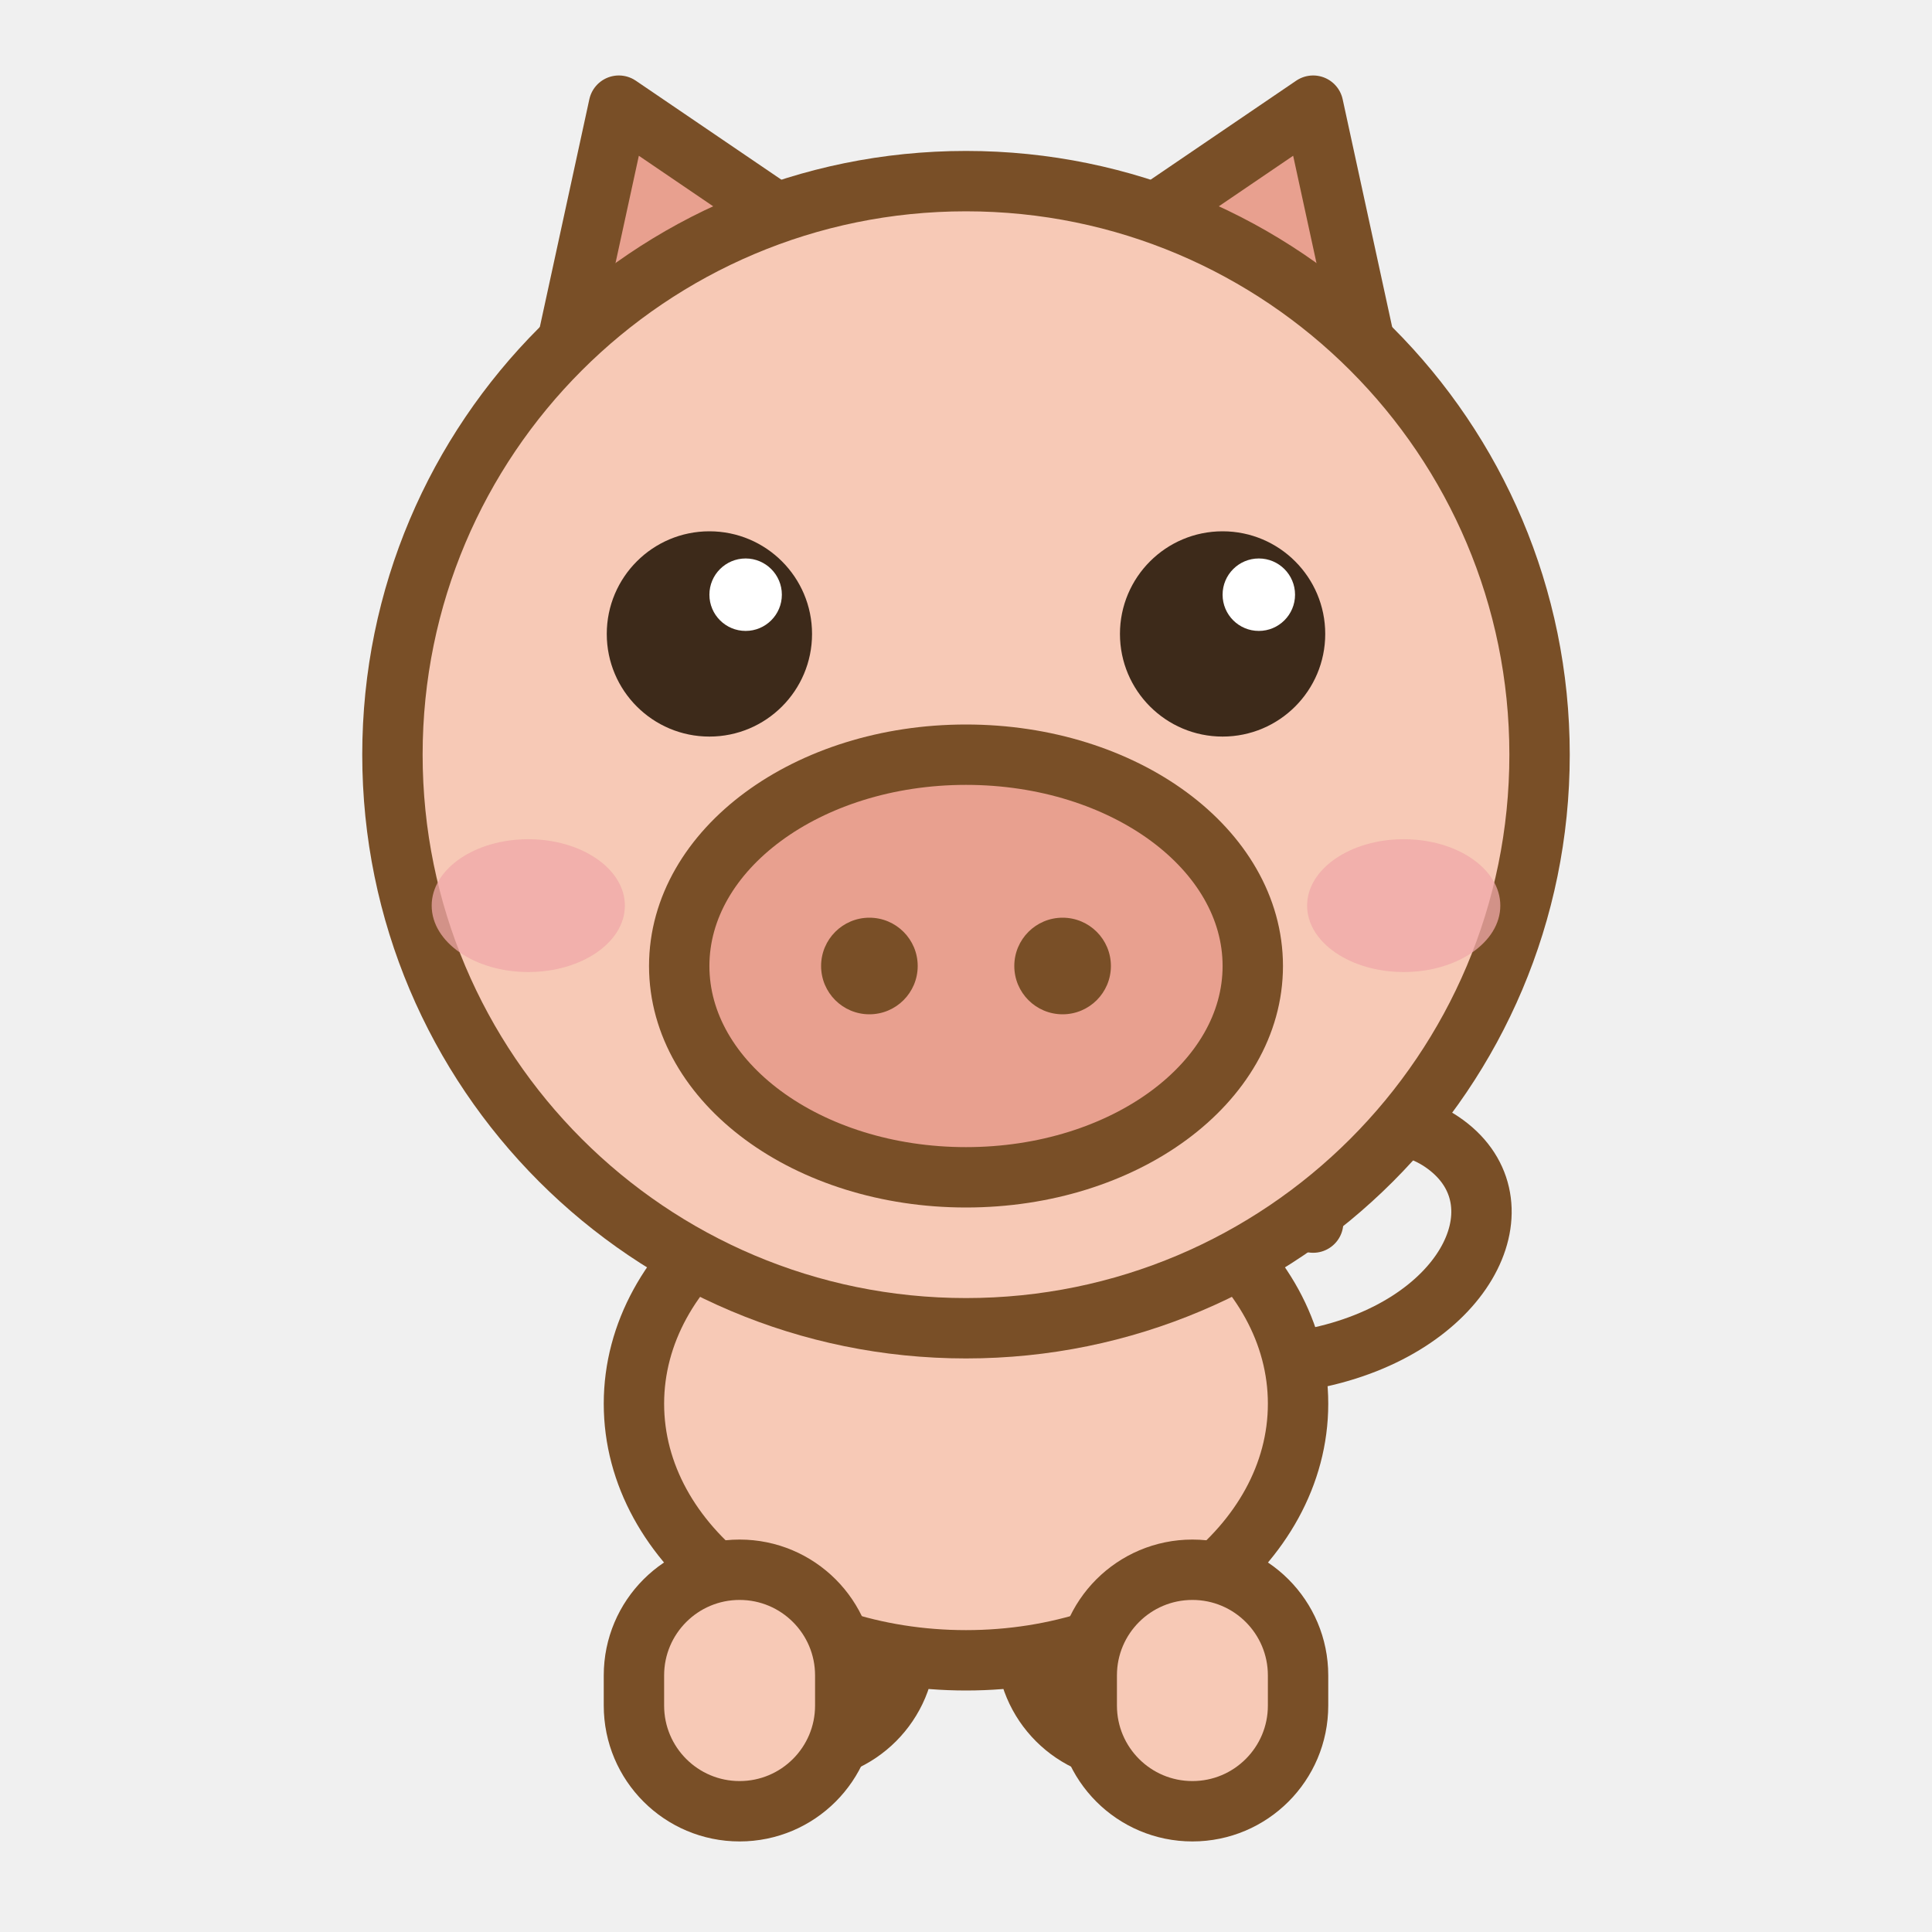
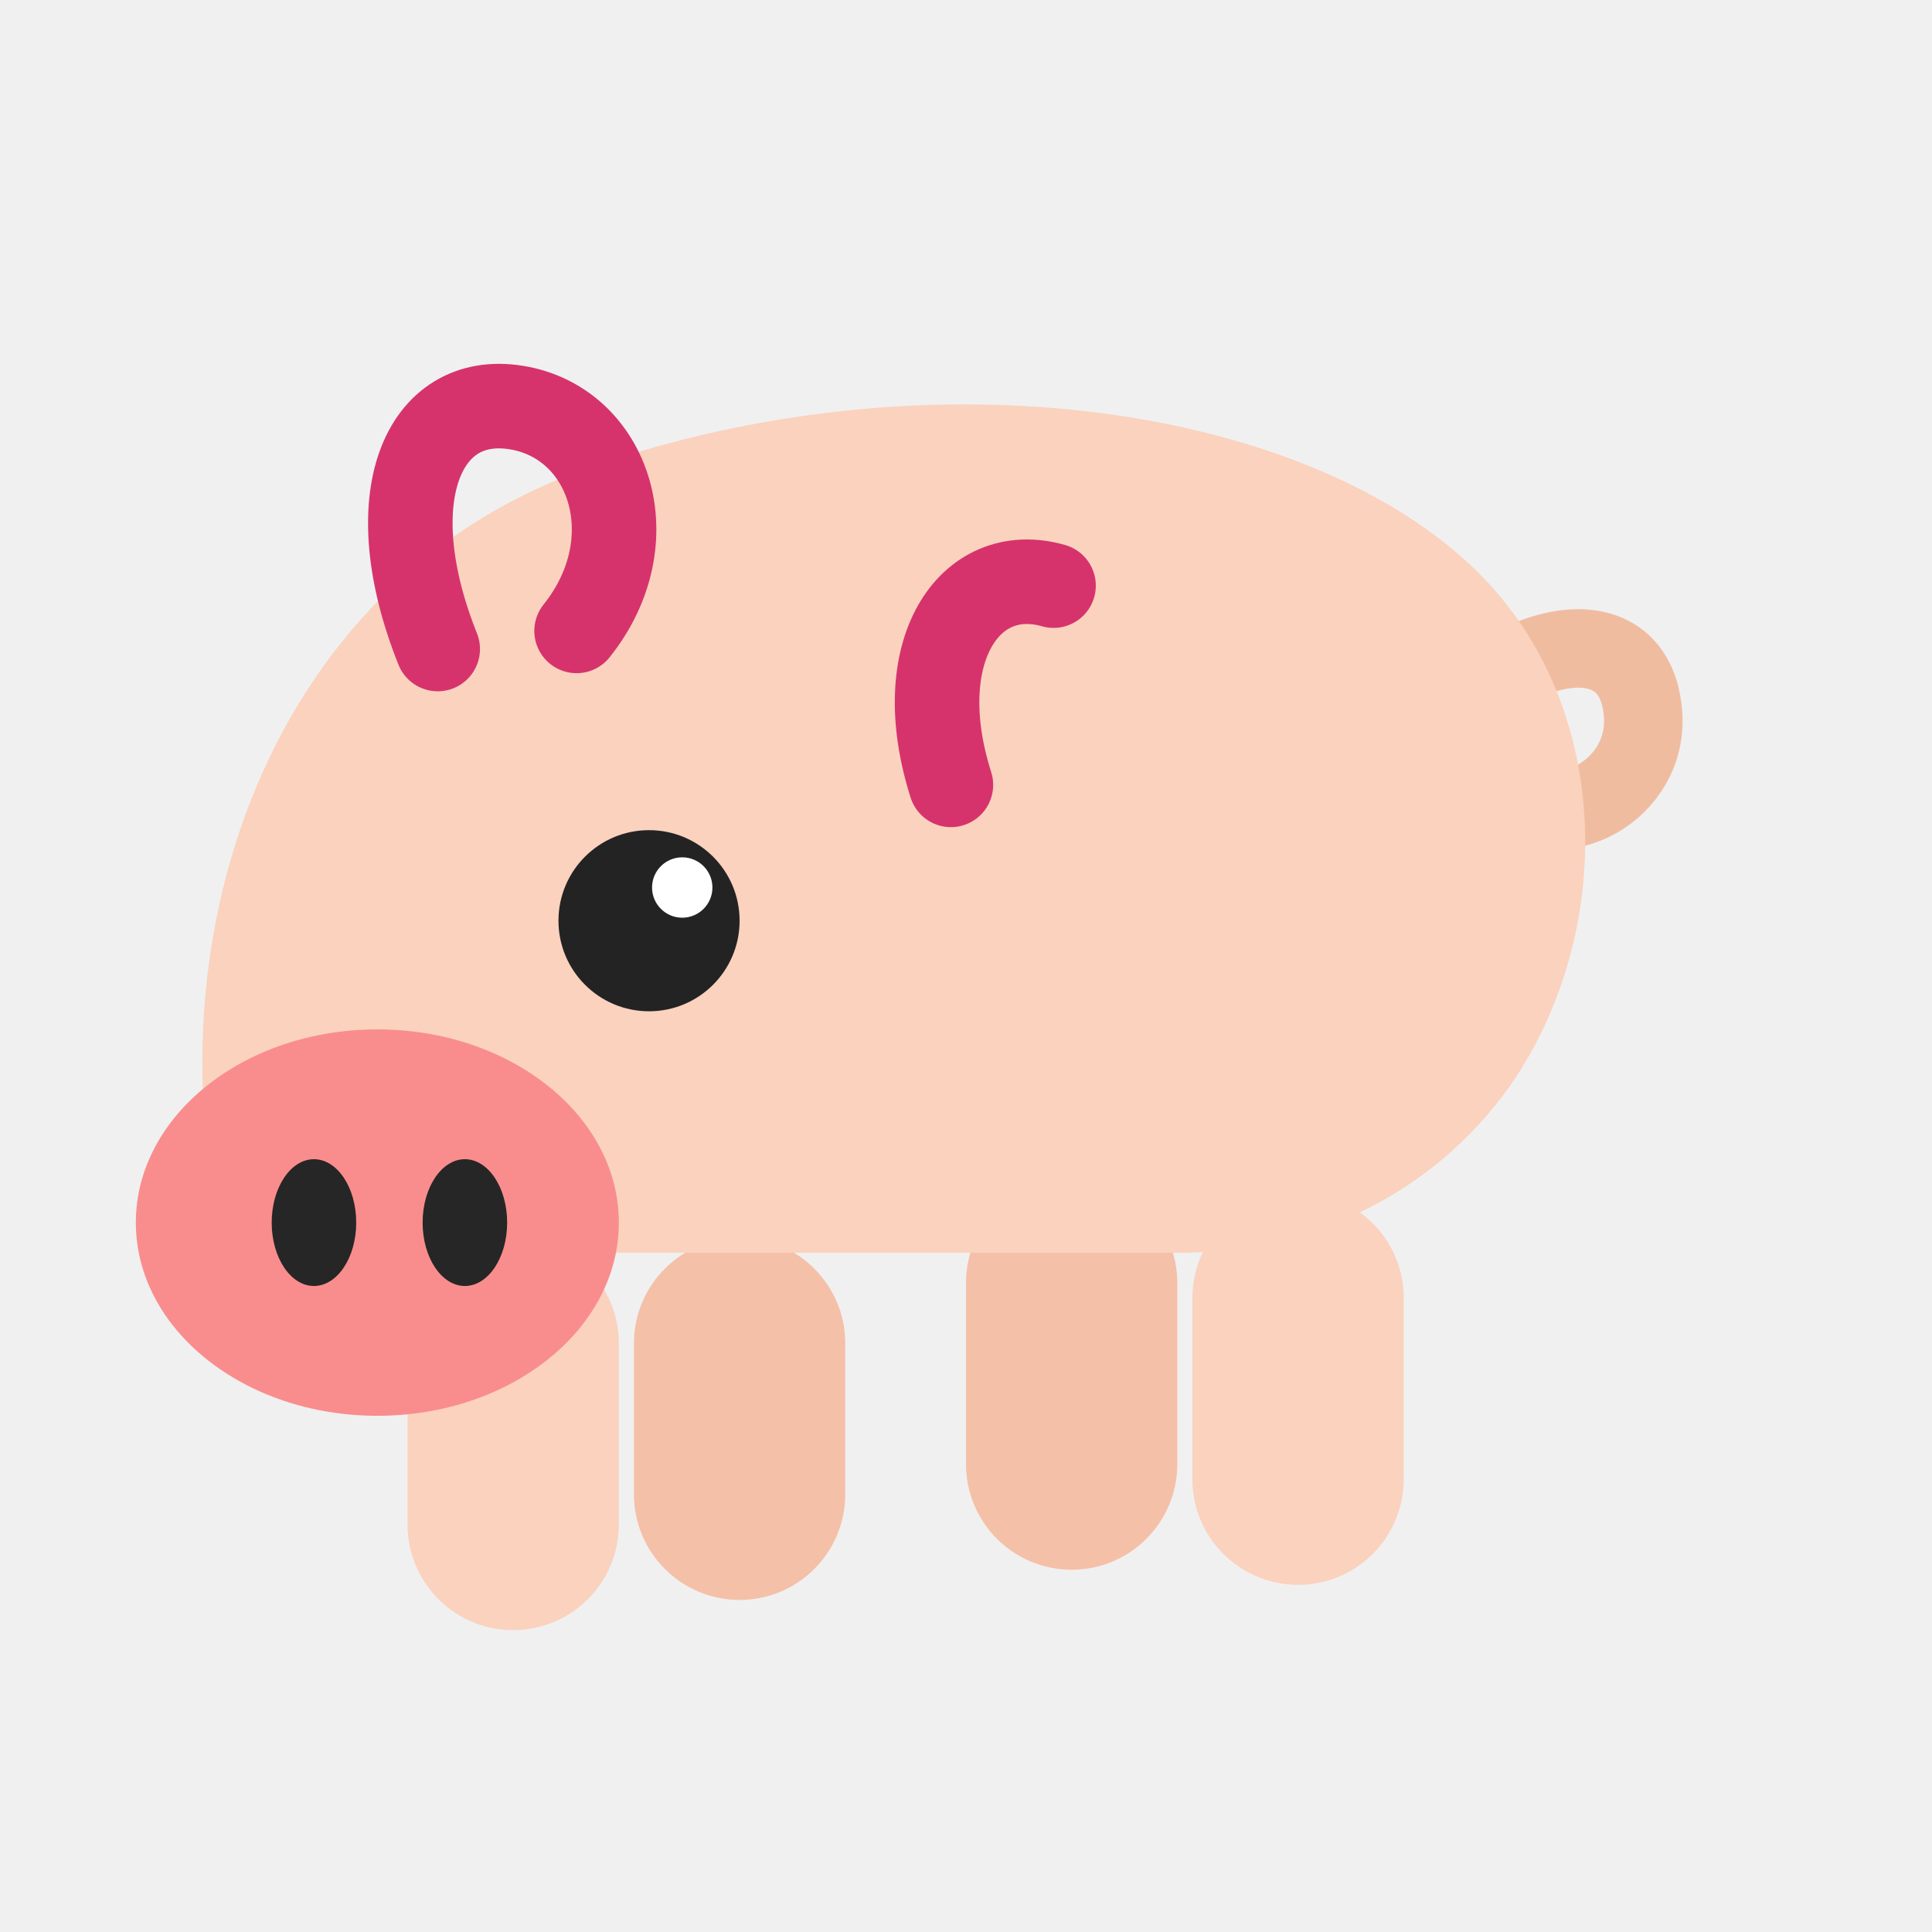
<svg xmlns="http://www.w3.org/2000/svg" viewBox="0 0 64 64" width="64" height="64" role="img" aria-label="小猪">
-   <g stroke="#794F27" stroke-width="2" stroke-linejoin="round" stroke-linecap="round">
-     <path d="M43.5 45c5-1 7-5 4.5-7s-6 .5-4.5 2.5" fill="none" />
-     <rect x="23" y="50" width="7" height="8" rx="3.5" fill="#C98D7C" />
-     <rect x="34" y="50" width="7" height="8" rx="3.5" fill="#C98D7C" />
-     <ellipse cx="32" cy="46.5" rx="11" ry="8.5" fill="#F7C9B6" />
-     <rect x="21" y="52" width="7" height="8" rx="3.5" fill="#F7C9B6" />
-     <rect x="36" y="52" width="7" height="8" rx="3.5" fill="#F7C9B6" />
-     <path d="M18 15 20.5 3.5l10 6.8z" fill="#E8A08F" />
-     <path d="M46 15 43.5 3.5l-10 6.8z" fill="#E8A08F" />
-     <circle cx="32" cy="25" r="19" fill="#F7C9B6" />
-     <ellipse cx="32" cy="32" rx="9.5" ry="7" fill="#E8A08F" />
-     <circle cx="28.8" cy="32" r="1.6" fill="#794F27" stroke="none" />
-     <circle cx="35.2" cy="32" r="1.6" fill="#794F27" stroke="none" />
-     <circle cx="23.5" cy="21" r="3.4" fill="#3D2A1A" stroke="none" />
-     <circle cx="40.5" cy="21" r="3.4" fill="#3D2A1A" stroke="none" />
-     <circle cx="24.7" cy="19.7" r="1.2" fill="#FFFFFF" stroke="none" />
-     <circle cx="41.7" cy="19.7" r="1.2" fill="#FFFFFF" stroke="none" />
-     <ellipse cx="17.5" cy="30" rx="3.2" ry="2.2" fill="#F0A8A8" stroke="none" opacity=".75" />
-     <ellipse cx="46.5" cy="30" rx="3.2" ry="2.2" fill="#F0A8A8" stroke="none" opacity=".75" />
-   </g>
+   <path d="M47 24.5c3.4-3.6 7-4 7.4-1.1.4 2.6-2.5 4.3-4.3 3" fill="none" stroke="#F0BCA0" stroke-width="2.6" stroke-linecap="round" />
+   <rect x="32" y="39" width="7" height="13" rx="3.5" fill="#F5C0A8" />
+   <rect x="21" y="41" width="7" height="12" rx="3.5" fill="#F5C0A8" />
+   <path d="M8 43C4.5 33 8 19.5 19.5 15.5 31 11.5 43.5 13.5 49 19c4.5 4.5 4.5 12 1 17-2.5 3.5-6.5 5.5-11 5.5H15c-3.5 0-6-1.5-7-3.5z" fill="#FAD2BE" />
+   <rect x="39.5" y="39.5" width="7" height="13" rx="3.5" fill="#FAD2BE" />
+   <rect x="13.5" y="41" width="7" height="13" rx="3.5" fill="#FAD2BE" />
+   <ellipse cx="12.5" cy="40.5" rx="8" ry="6.4" fill="#F98D8D" />
+   <ellipse cx="10.4" cy="40.5" rx="1.4" ry="2.1" fill="#262626" />
+   <ellipse cx="15.4" cy="40.5" rx="1.4" ry="2.1" fill="#262626" />
+   <circle cx="21.5" cy="30.5" r="3" fill="#232323" />
+   <circle cx="22.6" cy="29.4" r="1" fill="#FFFFFF" />
+   <path d="M14.5 21.5c-2-5-.5-8.5 2.6-8s4.4 4.4 2 7.4" fill="none" stroke="#D6336C" stroke-width="2.8" stroke-linecap="round" />
+   <path d="M31.5 26c-1.4-4.4.6-7.4 3.4-6.6" fill="none" stroke="#D6336C" stroke-width="2.8" stroke-linecap="round" />
</svg>
